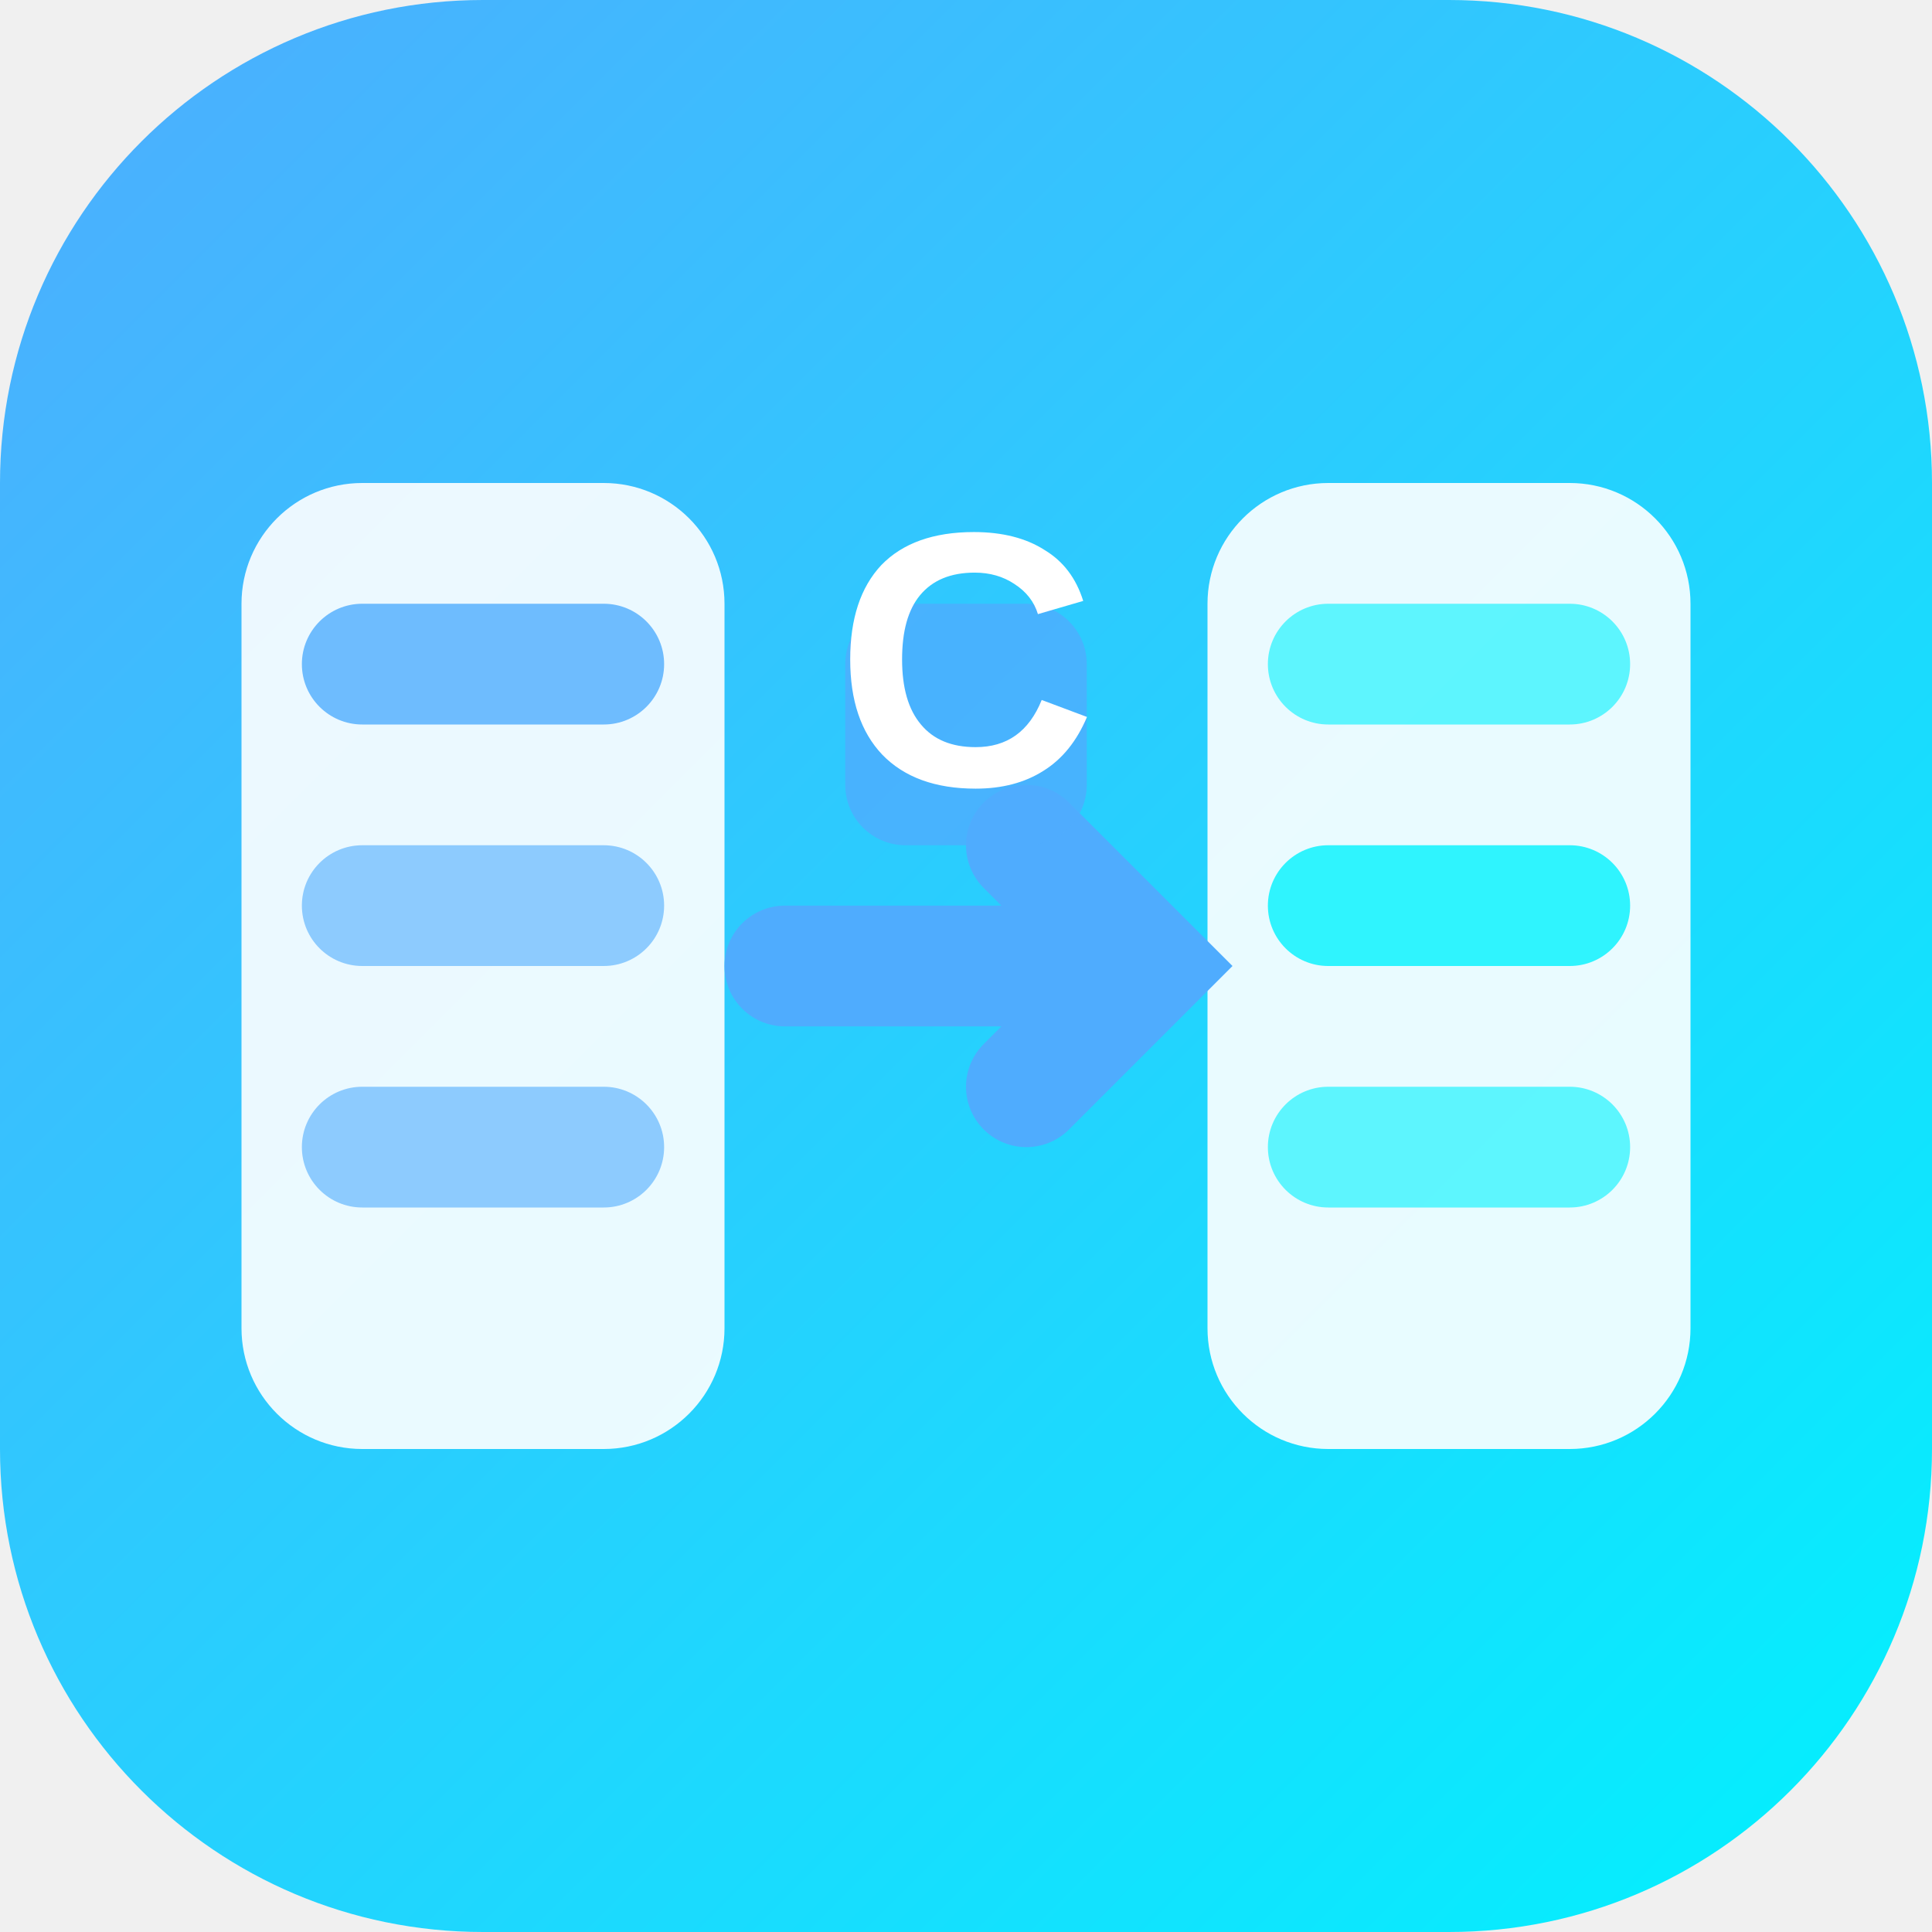
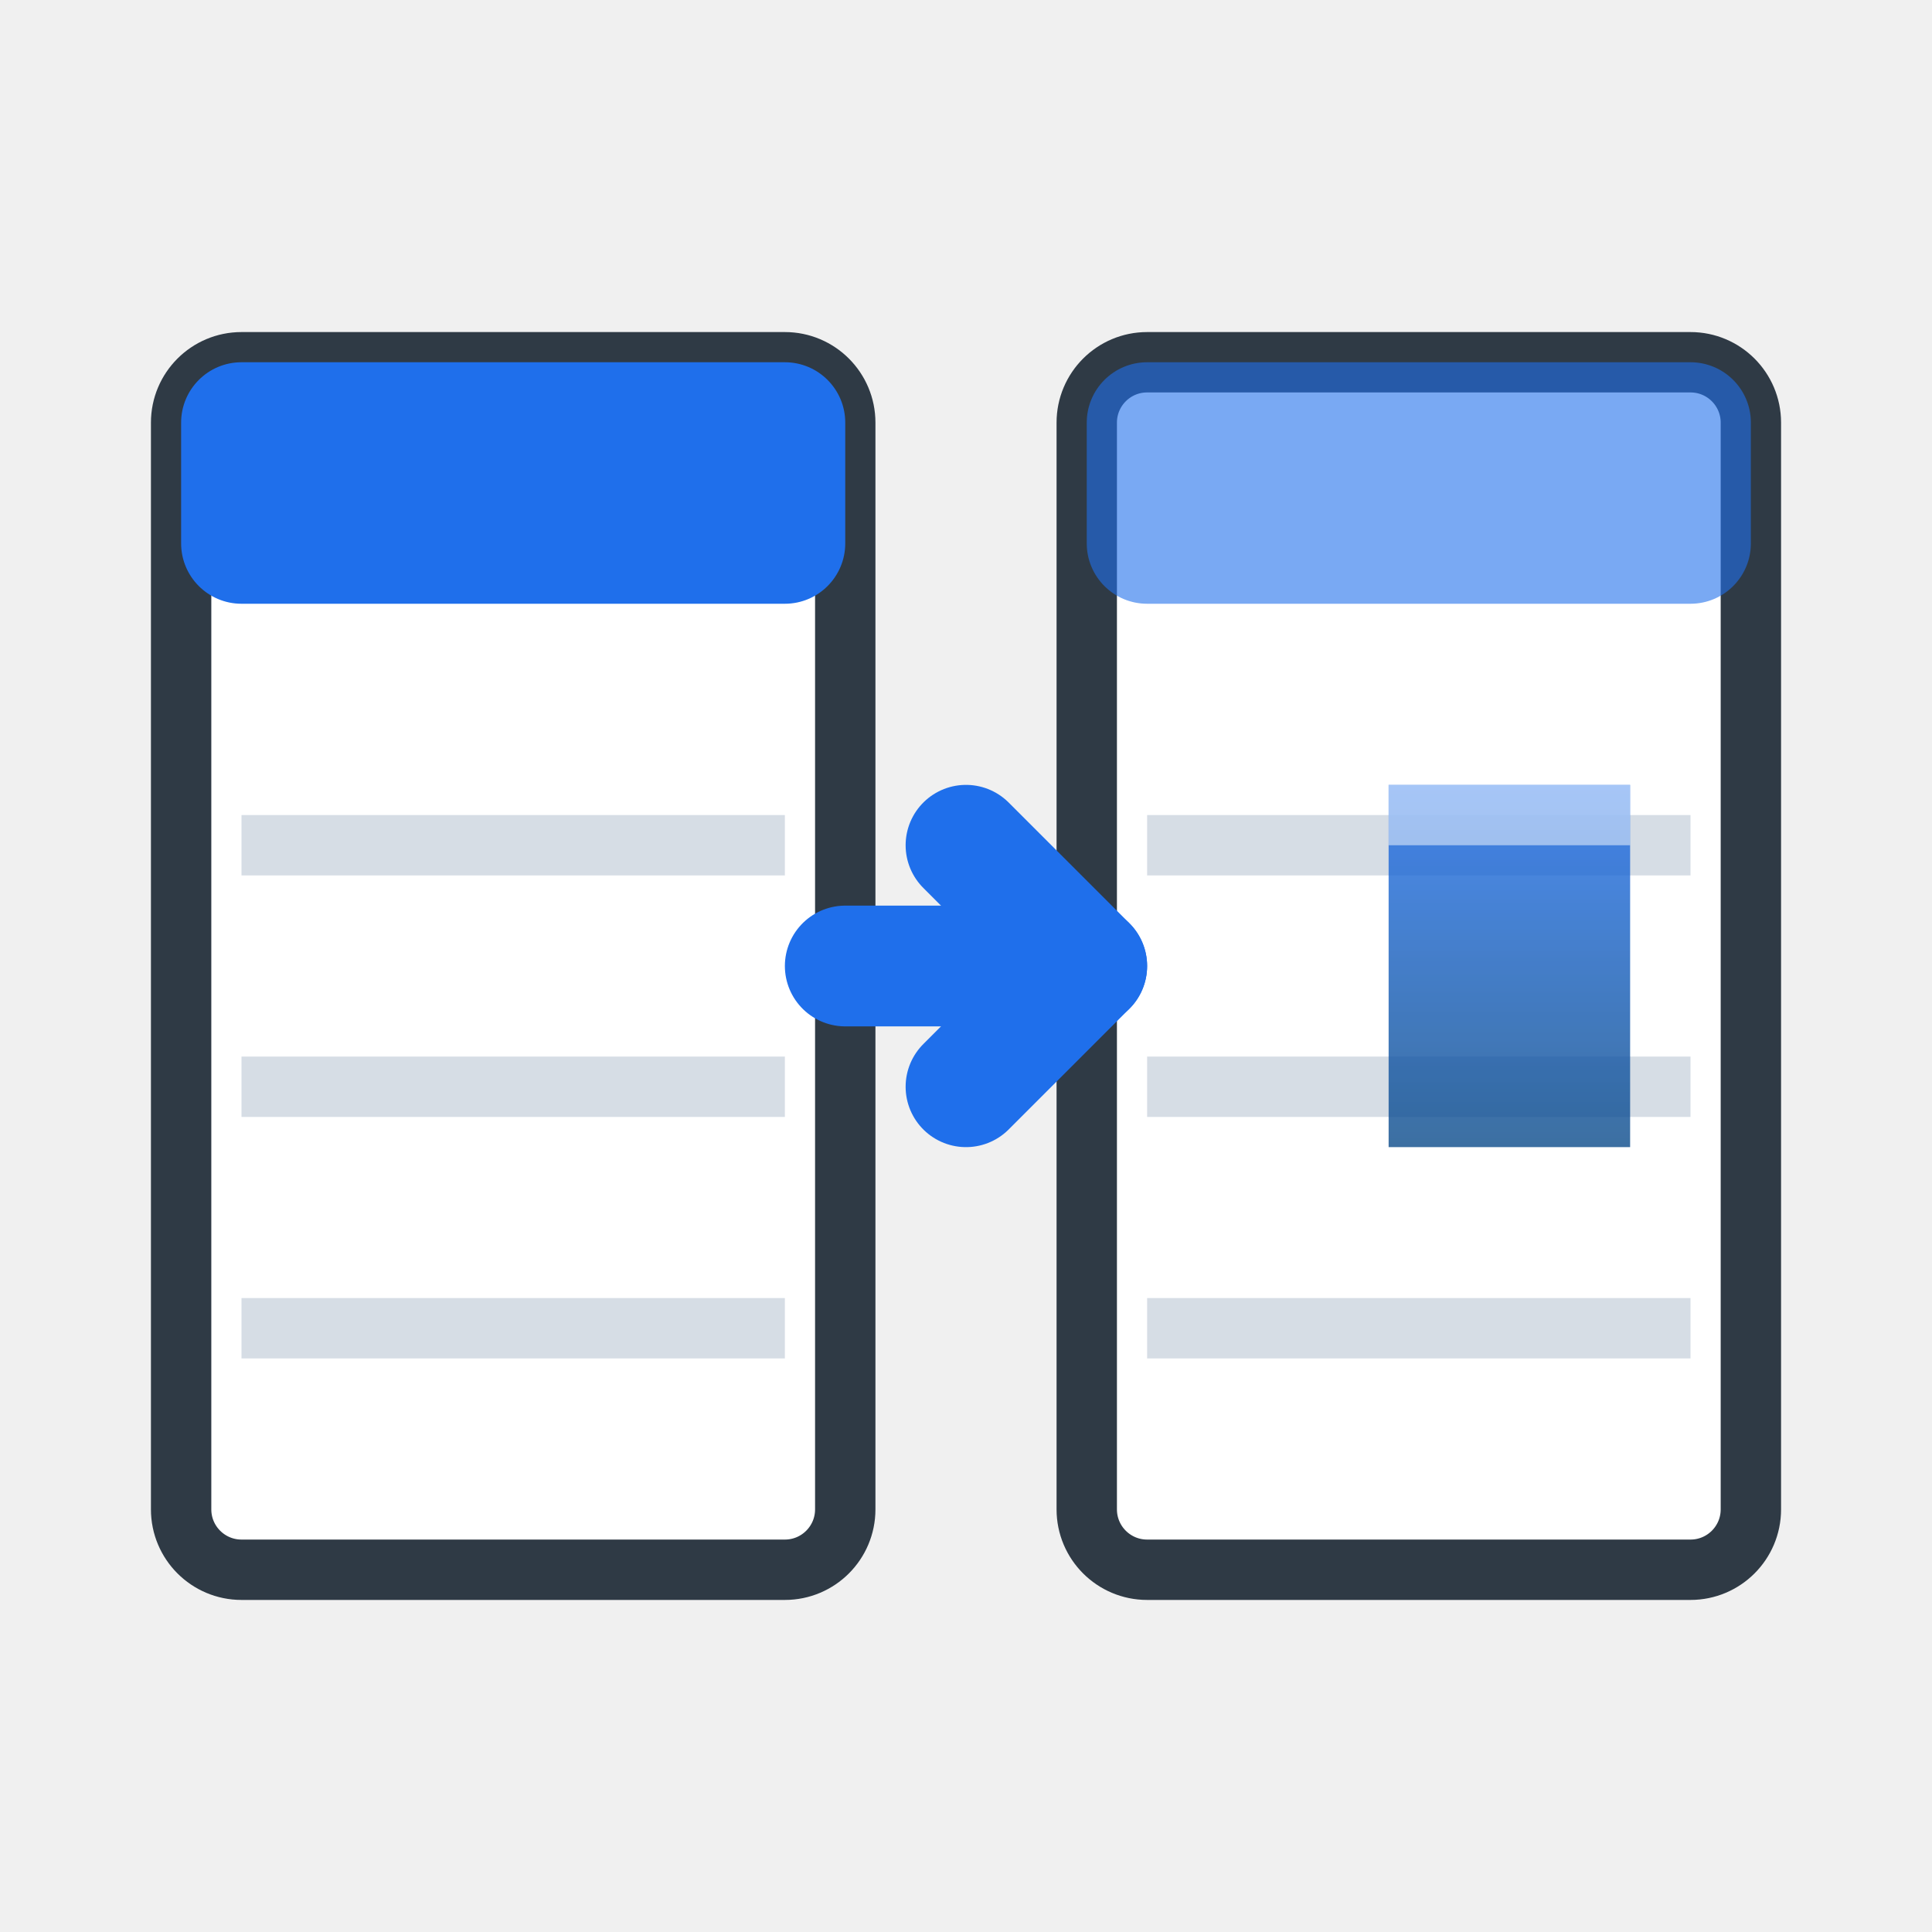
- <svg xmlns="http://www.w3.org/2000/svg" width="32" height="32" viewBox="0 0 32 32" fill="none">
+ <svg xmlns="http://www.w3.org/2000/svg" viewBox="0 0 32 32">
  <defs>
-     <linearGradient id="bgGradient" x1="0%" y1="0%" x2="100%" y2="100%">
-       <stop offset="0%" style="stop-color:#4facfe;stop-opacity:1" />
-       <stop offset="100%" style="stop-color:#00f2fe;stop-opacity:1" />
+     <linearGradient id="copyGrad" x1="0%" y1="0%" x2="0%" y2="100%">
+       <stop offset="0%" stop-color="#1F6FEB" />
+       <stop offset="100%" stop-color="#0B4B8A" />
    </linearGradient>
  </defs>
-   <rect x="0" y="0" width="32" height="32" rx="8" fill="url(#bgGradient)" />
-   <rect x="4" y="8" width="8" height="16" rx="2" fill="#ffffff" opacity="0.9" />
-   <rect x="5" y="10" width="6" height="2" rx="1" fill="#4facfe" opacity="0.8" />
-   <rect x="5" y="14" width="6" height="2" rx="1" fill="#4facfe" opacity="0.6" />
-   <rect x="5" y="18" width="6" height="2" rx="1" fill="#4facfe" opacity="0.6" />
-   <rect x="20" y="8" width="8" height="16" rx="2" fill="#ffffff" opacity="0.9" />
-   <rect x="21" y="10" width="6" height="2" rx="1" fill="#00f2fe" opacity="0.6" />
-   <rect x="21" y="14" width="6" height="2" rx="1" fill="#00f2fe" opacity="0.8" />
-   <rect x="21" y="18" width="6" height="2" rx="1" fill="#00f2fe" opacity="0.6" />
-   <path d="M13 16 L19 16 M17 14 L19 16 L17 18" stroke="#4facfe" stroke-width="2" stroke-linecap="round" fill="none" />
-   <rect x="14" y="10" width="4" height="4" rx="1" fill="#4facfe" opacity="0.8" />
-   <text x="16" y="13" fill="#ffffff" font-family="SF Pro, Arial, sans-serif" font-size="6" font-weight="bold" text-anchor="middle">C</text>
+   <rect x="3" y="6" width="11" height="20" rx="1" fill="#FFFFFF" stroke="#2F3A45" stroke-width="1" />
+   <rect x="3" y="6" width="11" height="4" rx="1" fill="#1F6FEB" />
+   <rect x="18" y="6" width="11" height="20" rx="1" fill="#FFFFFF" stroke="#2F3A45" stroke-width="1" />
+   <rect x="18" y="6" width="11" height="4" rx="1" fill="#1F6FEB" opacity="0.6" />
+   <path d="M4 14h9M4 18h9M4 22h9M19 14h9M19 18h9M19 22h9" stroke="#D6DDE5" stroke-width="1" />
+   <path d="M14 16h4" stroke="#1F6FEB" stroke-width="2" stroke-linecap="round" />
+   <path d="M16 14l2 2-2 2" fill="none" stroke="#1F6FEB" stroke-width="2" stroke-linecap="round" stroke-linejoin="round" />
+   <rect x="23" y="13" width="4" height="6" fill="url(#copyGrad)" opacity="0.8" />
+   <path d="M23 13h4v1h-4z" fill="#FFFFFF" opacity="0.5" />
</svg>
